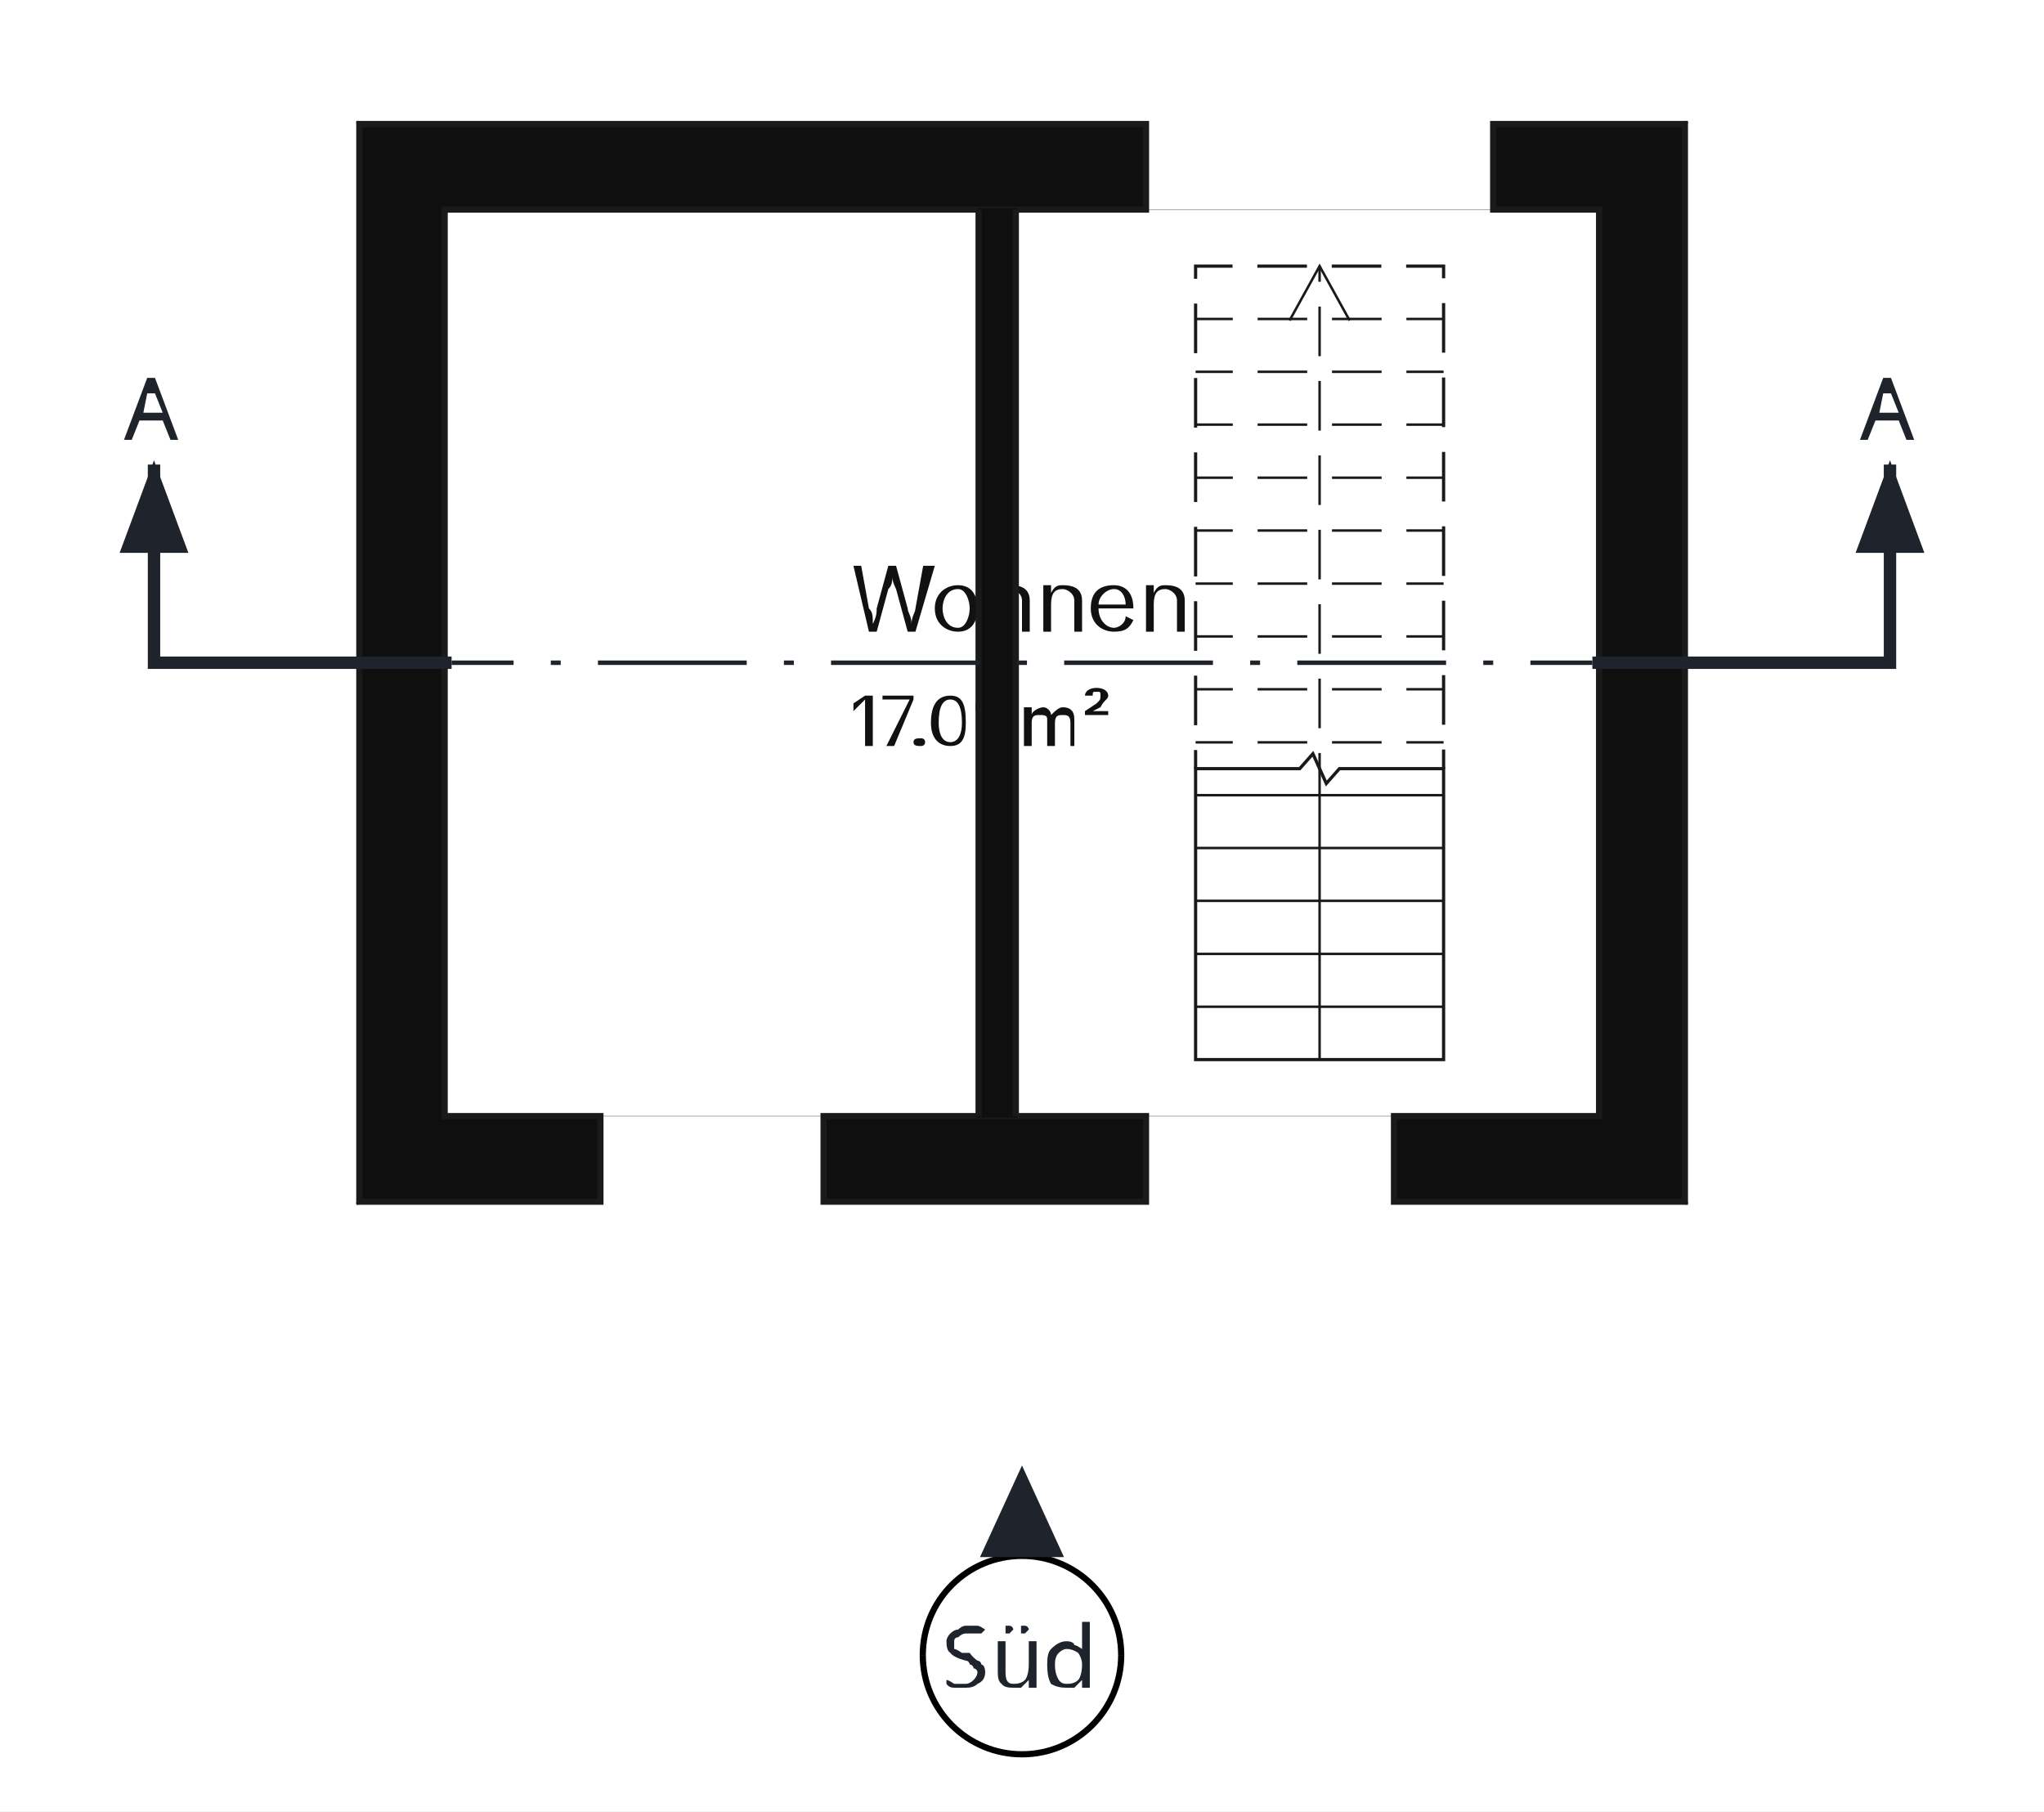
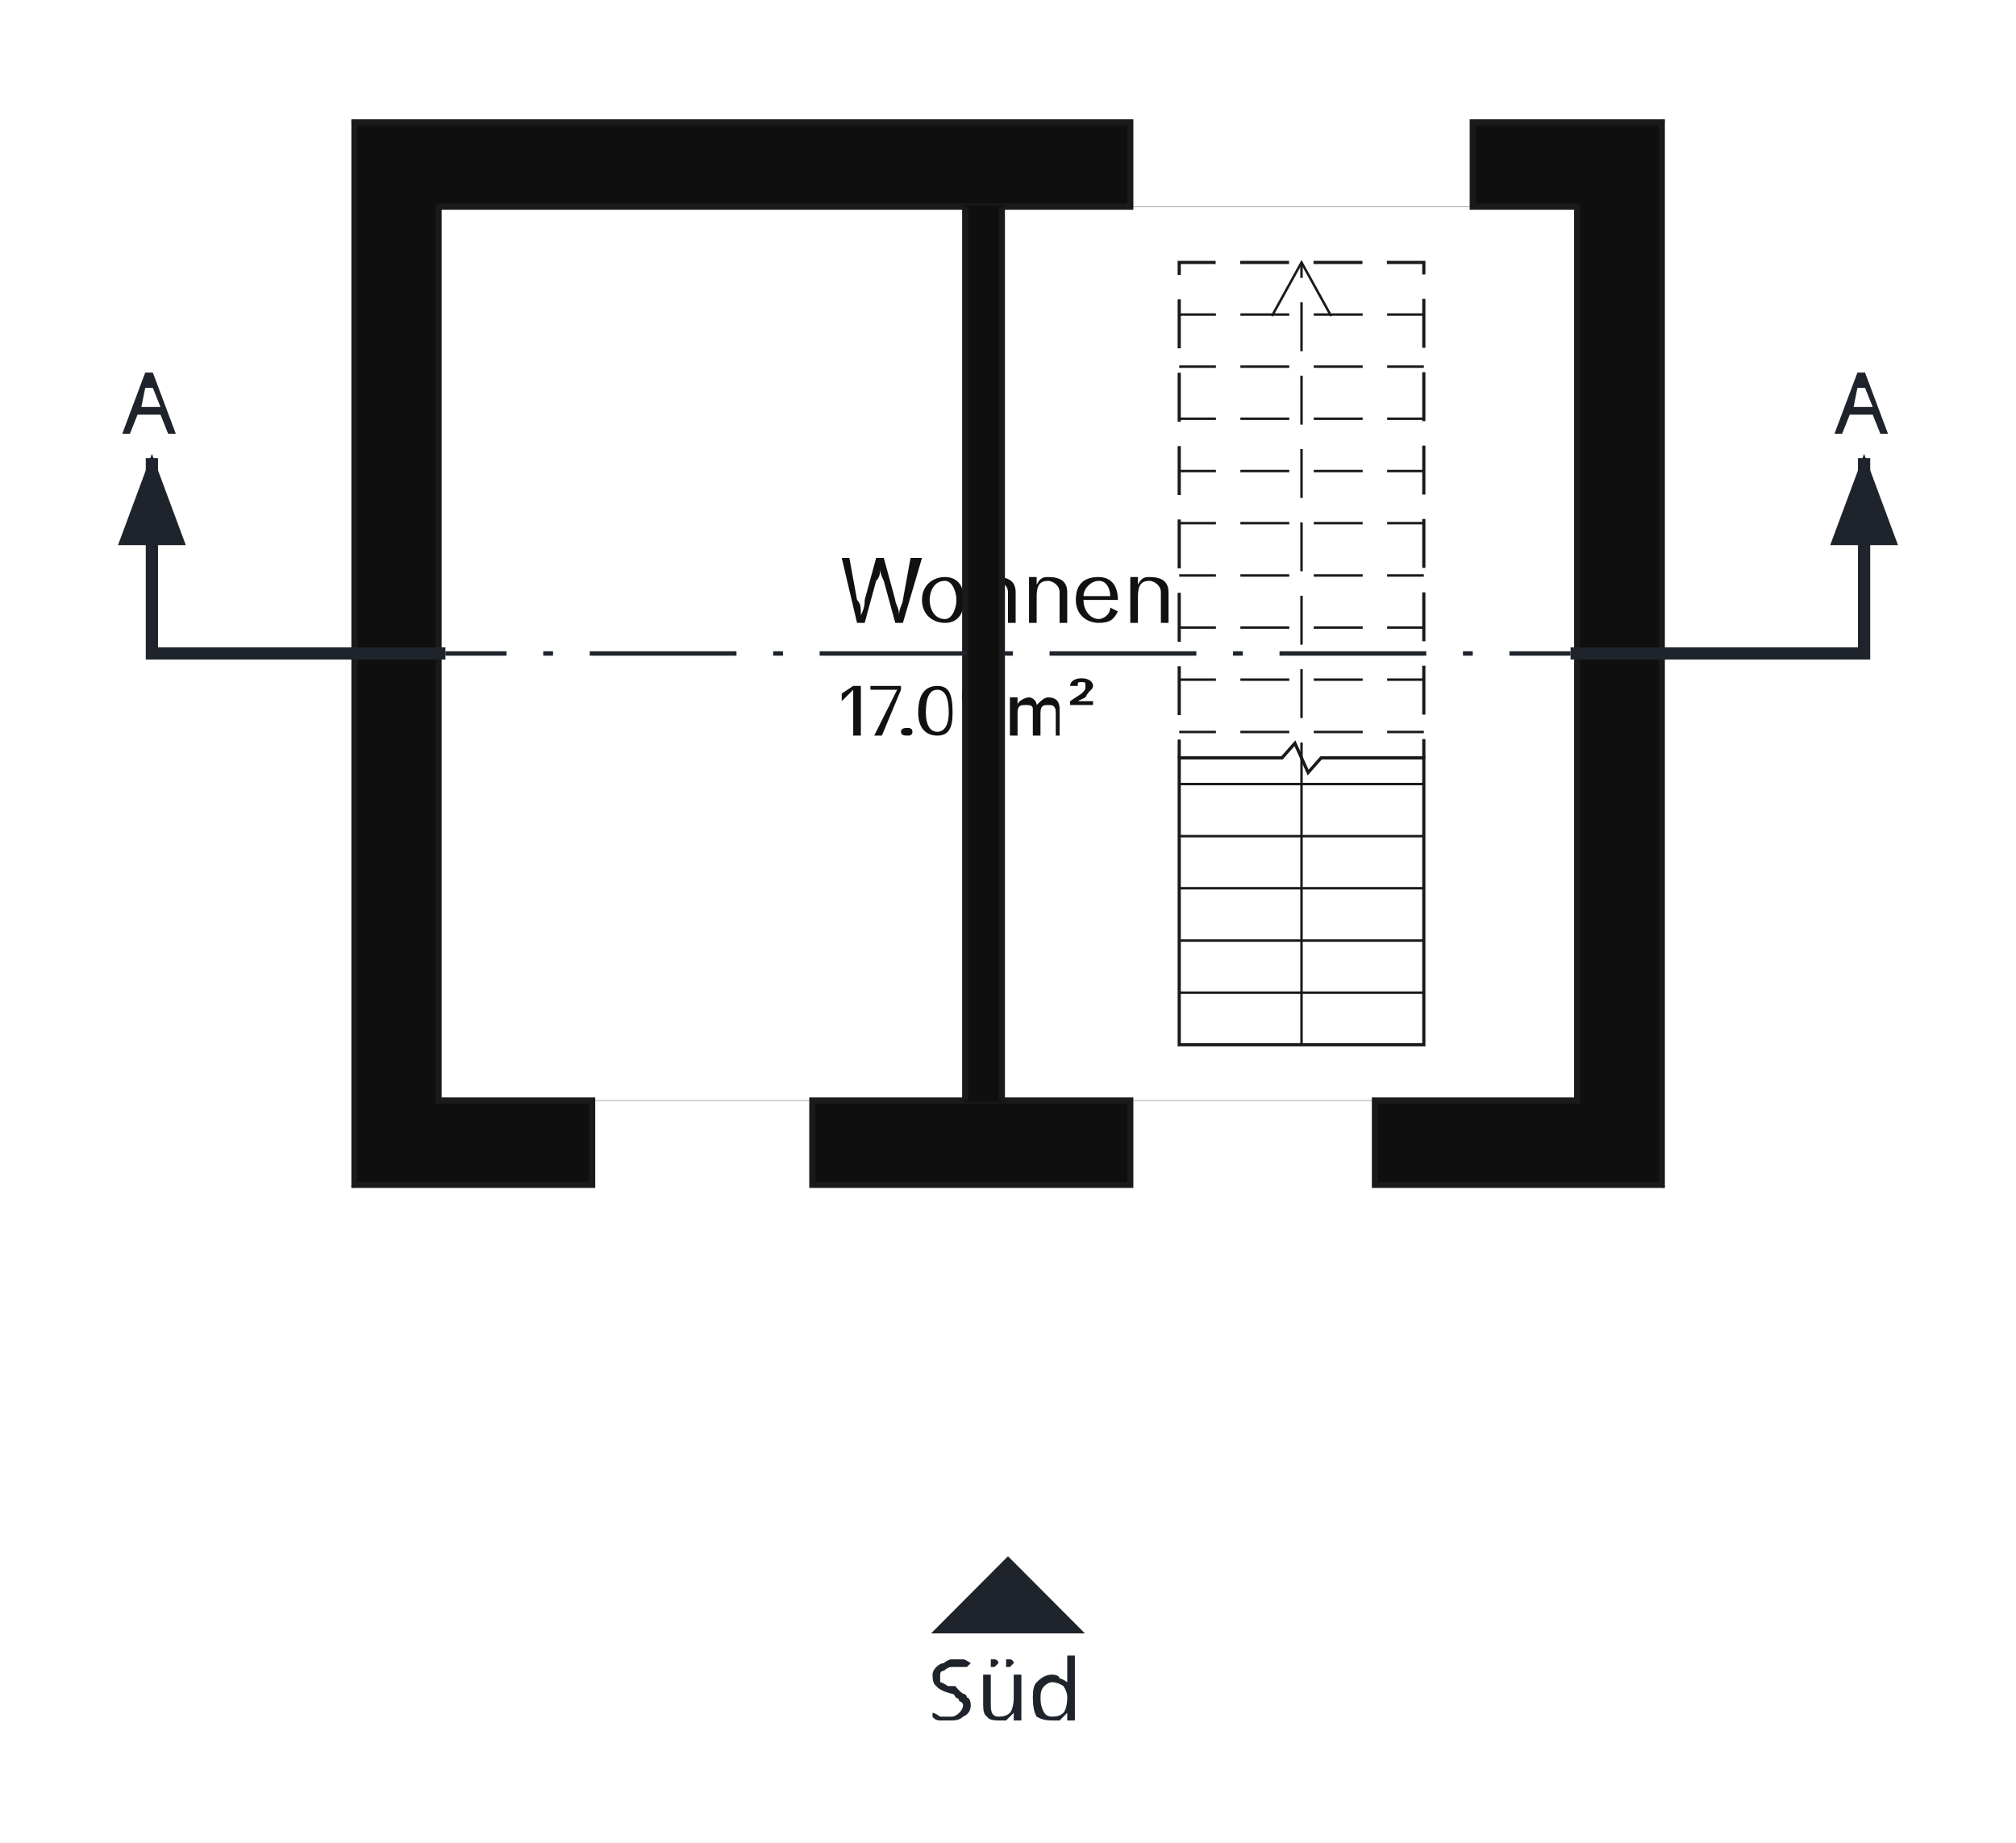
- <svg xmlns="http://www.w3.org/2000/svg" viewBox="-1.621 0 8.242 7.303" width="82.415mm" height="73.026mm">
-   <rect x="-1.621" y="0" width="8.242" height="7.303" fill="#ffffff" />
+ <svg xmlns="http://www.w3.org/2000/svg" viewBox="-1.621 0 8.242 7.535" width="82.415mm" height="75.35mm">
+   <rect x="-1.621" y="0" width="8.242" height="7.535" fill="#ffffff" />
  <g stroke-linecap="butt" stroke-linejoin="miter" stroke-miterlimit="4">
    <polygon points="0,4.673 5,4.673 5,0.672 0,0.672" fill="none" stroke="none" stroke-width="0" />
    <polygon points="0.172,4.5 4.827,4.5 4.827,0.845 0.172,0.845" fill="#6b728000" stroke="#6b7280" stroke-width="0.002" />
    <text x="1.805" y="2.549" font-family="Inter, sans-serif" text-anchor="start">
      <tspan font-size="0.353" fill="#111111">Wohnen</tspan>
    </text>
    <text x="1.805" y="3.008" font-family="Inter, sans-serif" text-anchor="start">
      <tspan font-size="0.282" fill="#111111">17.01 m²</tspan>
    </text>
    <polygon points="-0.172,4.845 0.8,4.845 0.8,4.5 0.172,4.5" fill="#0f0f0f" stroke="#0f0f0f" stroke-width="0.012" />
    <polygon points="1.7,4.845 3,4.845 3,4.5 1.7,4.5" fill="#0f0f0f" stroke="#1a1a1a" stroke-width="0.025" />
    <polygon points="4,4.845 5.173,4.845 4.827,4.5 4,4.5" fill="#0f0f0f" stroke="#0f0f0f" stroke-width="0.012" />
    <polygon points="5.173,4.845 5.173,0.5 4.827,0.845 4.827,4.5" fill="#0f0f0f" stroke="#0f0f0f" stroke-width="0.012" />
    <polygon points="5.173,0.5 4.4,0.5 4.4,0.845 4.827,0.845" fill="#0f0f0f" stroke="#0f0f0f" stroke-width="0.012" />
    <polygon points="4.827,0.845 4.827,4.5 4,4.5 4,4.845 5.173,4.845 5.173,0.5 4.4,0.5 4.4,0.845" fill="none" stroke="#1a1a1a" stroke-width="0.025" />
    <polygon points="3,0.5 -0.172,0.5 0.172,0.845 3,0.845" fill="#0f0f0f" stroke="#0f0f0f" stroke-width="0.012" />
    <polygon points="-0.172,0.5 -0.172,4.845 0.172,4.5 0.172,0.845" fill="#0f0f0f" stroke="#0f0f0f" stroke-width="0.012" />
    <polygon points="0.172,0.845 3,0.845 3,0.5 -0.172,0.5 -0.172,4.845 0.8,4.845 0.8,4.5 0.172,4.5" fill="none" stroke="#1a1a1a" stroke-width="0.025" />
    <polygon points="2.475,4.5 2.475,0.845 2.325,0.845 2.325,4.5" fill="#0f0f0f" stroke="#0f0f0f" stroke-width="0.012" />
    <line x1="2.475" y1="4.5" x2="2.475" y2="0.845" stroke="#1a1a1a" stroke-width="0.025" />
    <line x1="2.325" y1="0.845" x2="2.325" y2="4.5" stroke="#1a1a1a" stroke-width="0.025" />
    <polygon points="3.2,4.272 4.2,4.272 4.2,1.073 3.2,1.073" fill="none" stroke="none" stroke-width="0" />
    <polyline points="4.2,3.099 4.2,1.073 3.2,1.073 3.2,3.099" fill="none" stroke="#1a1a1a" stroke-width="0.013" stroke-dasharray="0.2 0.1" stroke-dashoffset="0.123" />
    <line x1="3.2" y1="4.059" x2="4.2" y2="4.059" stroke="#1a1a1a" stroke-width="0.01" />
    <line x1="3.2" y1="3.846" x2="4.2" y2="3.846" stroke="#1a1a1a" stroke-width="0.01" />
    <line x1="3.2" y1="3.632" x2="4.2" y2="3.632" stroke="#1a1a1a" stroke-width="0.01" />
    <line x1="3.2" y1="3.419" x2="4.2" y2="3.419" stroke="#1a1a1a" stroke-width="0.01" />
    <line x1="3.2" y1="3.206" x2="4.2" y2="3.206" stroke="#1a1a1a" stroke-width="0.01" />
    <line x1="3.2" y1="2.993" x2="4.2" y2="2.993" stroke="#1a1a1a" stroke-width="0.01" stroke-dasharray="0.2 0.1" stroke-dashoffset="0.05" />
    <line x1="3.2" y1="2.779" x2="4.2" y2="2.779" stroke="#1a1a1a" stroke-width="0.01" stroke-dasharray="0.2 0.1" stroke-dashoffset="0.05" />
    <line x1="3.2" y1="2.566" x2="4.2" y2="2.566" stroke="#1a1a1a" stroke-width="0.01" stroke-dasharray="0.2 0.1" stroke-dashoffset="0.05" />
    <line x1="3.2" y1="2.353" x2="4.2" y2="2.353" stroke="#1a1a1a" stroke-width="0.01" stroke-dasharray="0.2 0.1" stroke-dashoffset="0.05" />
    <line x1="3.2" y1="2.139" x2="4.2" y2="2.139" stroke="#1a1a1a" stroke-width="0.01" stroke-dasharray="0.2 0.1" stroke-dashoffset="0.05" />
    <line x1="3.2" y1="1.926" x2="4.2" y2="1.926" stroke="#1a1a1a" stroke-width="0.01" stroke-dasharray="0.2 0.1" stroke-dashoffset="0.05" />
    <line x1="3.2" y1="1.712" x2="4.2" y2="1.712" stroke="#1a1a1a" stroke-width="0.01" stroke-dasharray="0.2 0.1" stroke-dashoffset="0.05" />
    <line x1="3.2" y1="1.499" x2="4.2" y2="1.499" stroke="#1a1a1a" stroke-width="0.01" stroke-dasharray="0.2 0.1" stroke-dashoffset="0.05" />
    <line x1="3.2" y1="1.286" x2="4.2" y2="1.286" stroke="#1a1a1a" stroke-width="0.01" stroke-dasharray="0.2 0.1" stroke-dashoffset="0.05" />
    <polygon points="3.78,3.099 3.727,3.159 3.673,3.039 3.62,3.099 3.2,3.099 3.2,4.272 4.2,4.272 4.2,3.099" fill="none" stroke="#1a1a1a" stroke-width="0.013" />
    <line x1="3.7" y1="4.272" x2="3.7" y2="3.099" stroke="#1a1a1a" stroke-width="0.01" />
    <line x1="3.7" y1="3.099" x2="3.7" y2="1.073" stroke="#1a1a1a" stroke-width="0.01" stroke-dasharray="0.2 0.1" stroke-dashoffset="0.137" />
    <polyline points="3.579,1.292 3.7,1.073 3.821,1.292" fill="none" stroke="#1a1a1a" stroke-width="0.01" />
    <line x1="0.2" y1="2.672" x2="4.8" y2="2.672" stroke="#1f242c" stroke-width="0.018" stroke-dasharray="0.6 0.15 0.04 0.15" stroke-dashoffset="0.35" />
    <polyline points="-1,1.873 -1,2.672 0.2,2.672" fill="none" stroke="#1f242c" stroke-width="0.05" />
    <polygon points="-1,1.873 -0.87,2.223 -1.13,2.223" fill="#1f242c" stroke="#1f242c" stroke-width="0.012" />
    <polyline points="4.8,2.672 6,2.672 6,1.873" fill="none" stroke="#1f242c" stroke-width="0.05" />
    <polygon points="6,1.873 6.13,2.223 5.87,2.223" fill="#1f242c" stroke="#1f242c" stroke-width="0.012" />
    <polygon points="-1,2.373 6,2.373 6,2.973 -1,2.973" fill="none" stroke="none" stroke-width="0" />
-     <path d="M 2.9 6.673 A 0.4 0.4 0 0 0 2.1 6.673" fill="none" stroke="#000" stroke-width="0.025" />
-     <path d="M 2.1 6.673 A 0.4 0.4 0 0 0 2.9 6.673" fill="none" stroke="#000" stroke-width="0.025" />
-     <polygon points="2.5,5.923 2.66,6.272 2.34,6.272" fill="#1f242c" stroke="#1f242c" stroke-width="0.012" />
-     <polygon points="2.9,7.072 2.9,5.923 2.1,5.923 2.1,7.072" fill="none" stroke="none" stroke-width="0" />
-     <text x="2.18" y="6.803" font-size="0.347" fill="#1f242c" font-family="sans-serif" transform="rotate(0 2.18 6.80258)">Süd</text>
+     <polygon points="2.5,6.372 2.8,6.673 2.2,6.673" fill="#1f242c" stroke="#1f242c" stroke-width="0.012" />
+     <text x="2.177" y="7.035" font-size="0.35" fill="#1f242c" font-family="sans-serif" transform="rotate(0 2.17713 7.035)">Süd</text>
+     <polygon points="2.823,7.035 2.823,6.372 2.177,6.372 2.177,7.035" fill="none" stroke="none" stroke-width="0" />
    <text x="-1.121" y="1.772" font-size="0.35" fill="#1f242c" font-family="sans-serif" transform="rotate(0 -1.12075 1.7725)">A</text>
    <text x="5.879" y="1.772" font-size="0.35" fill="#1f242c" font-family="sans-serif" transform="rotate(0 5.87925 1.7725)">A</text>
  </g>
</svg>
